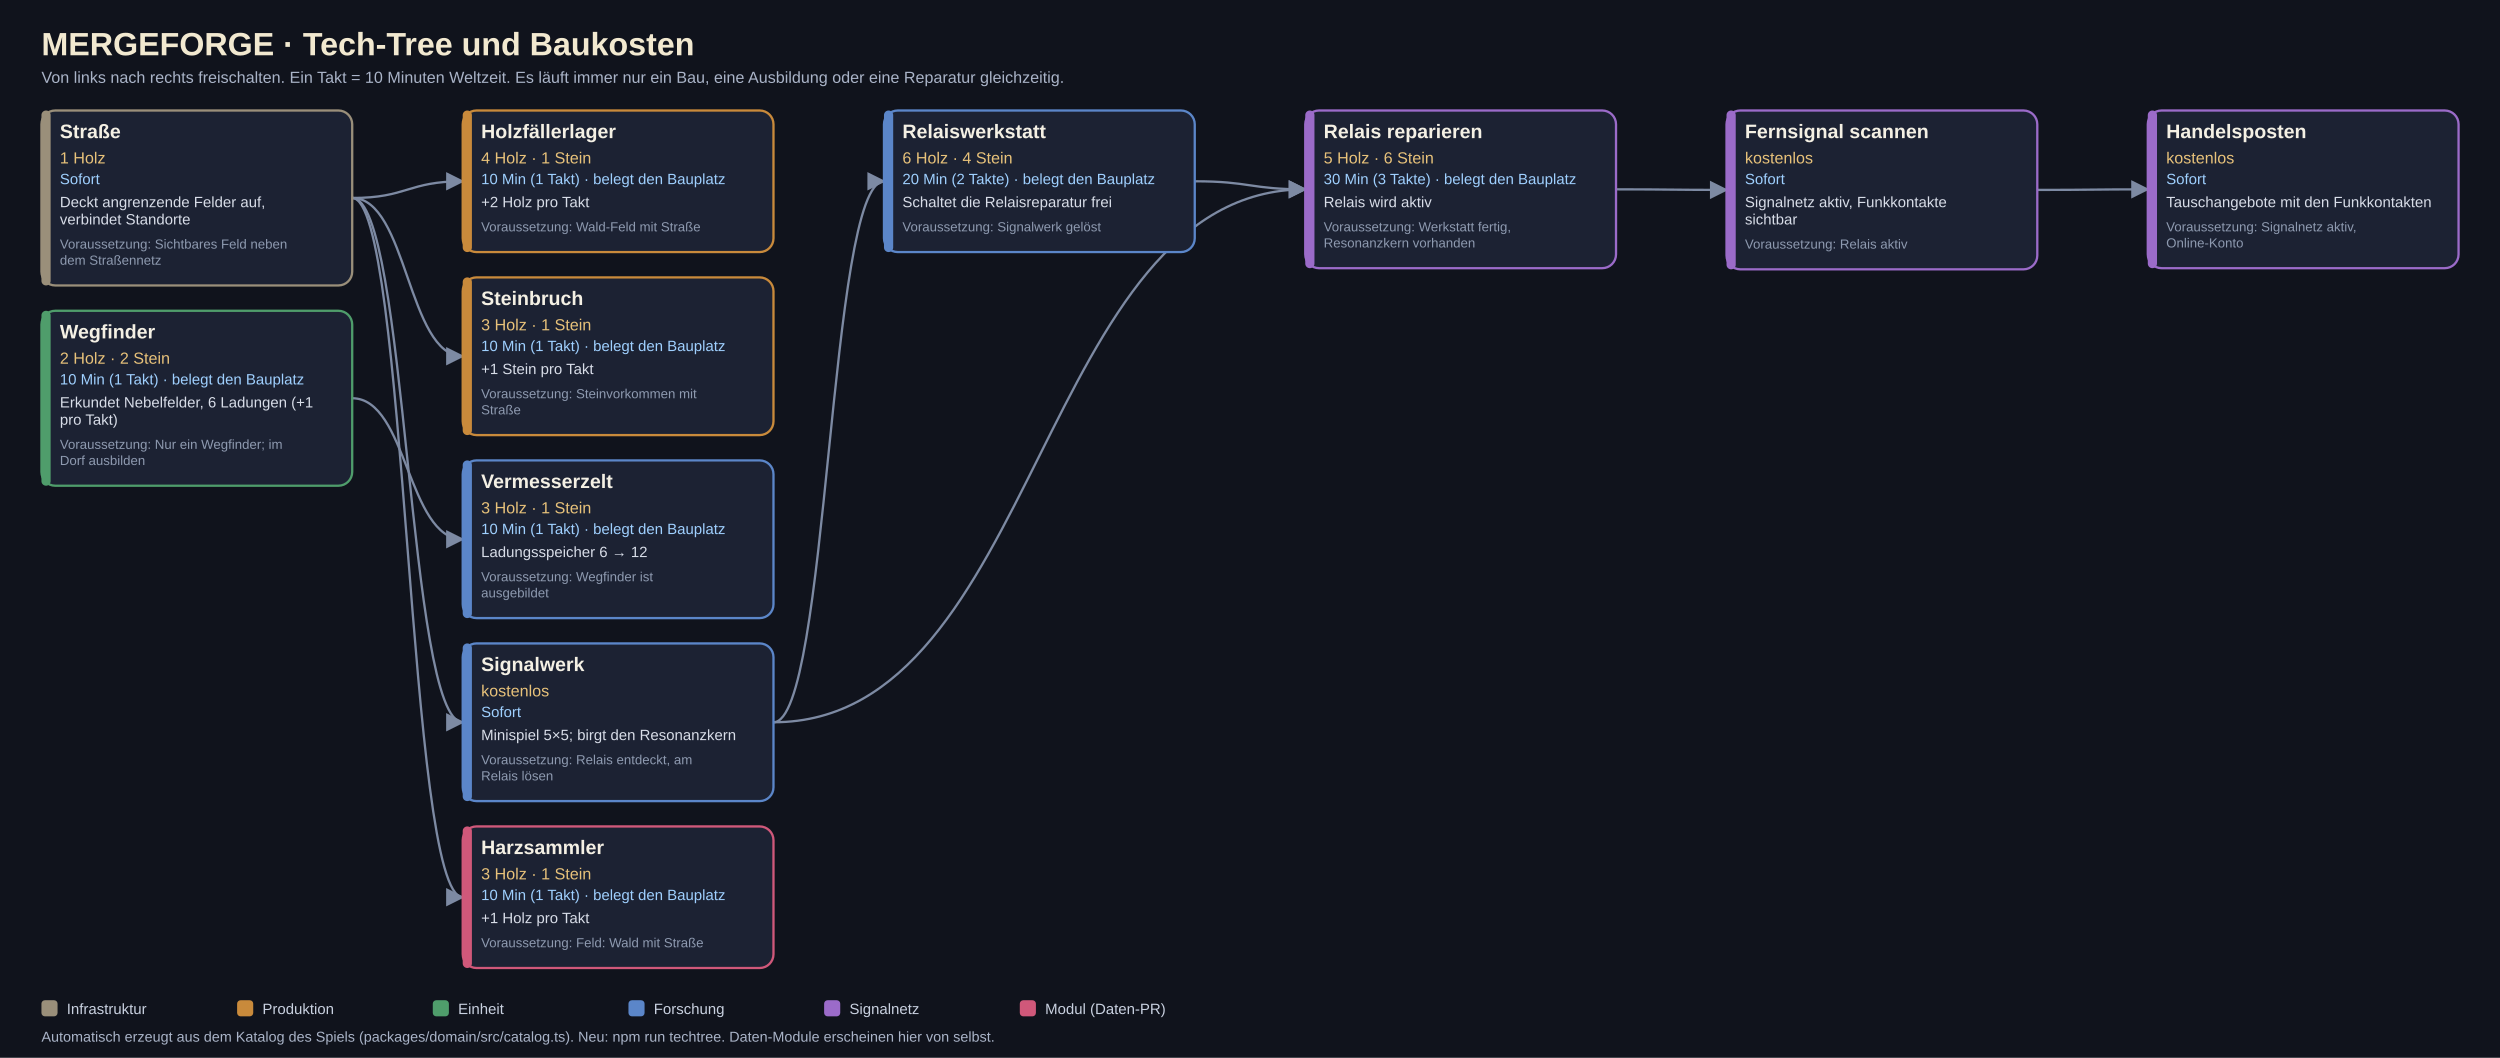
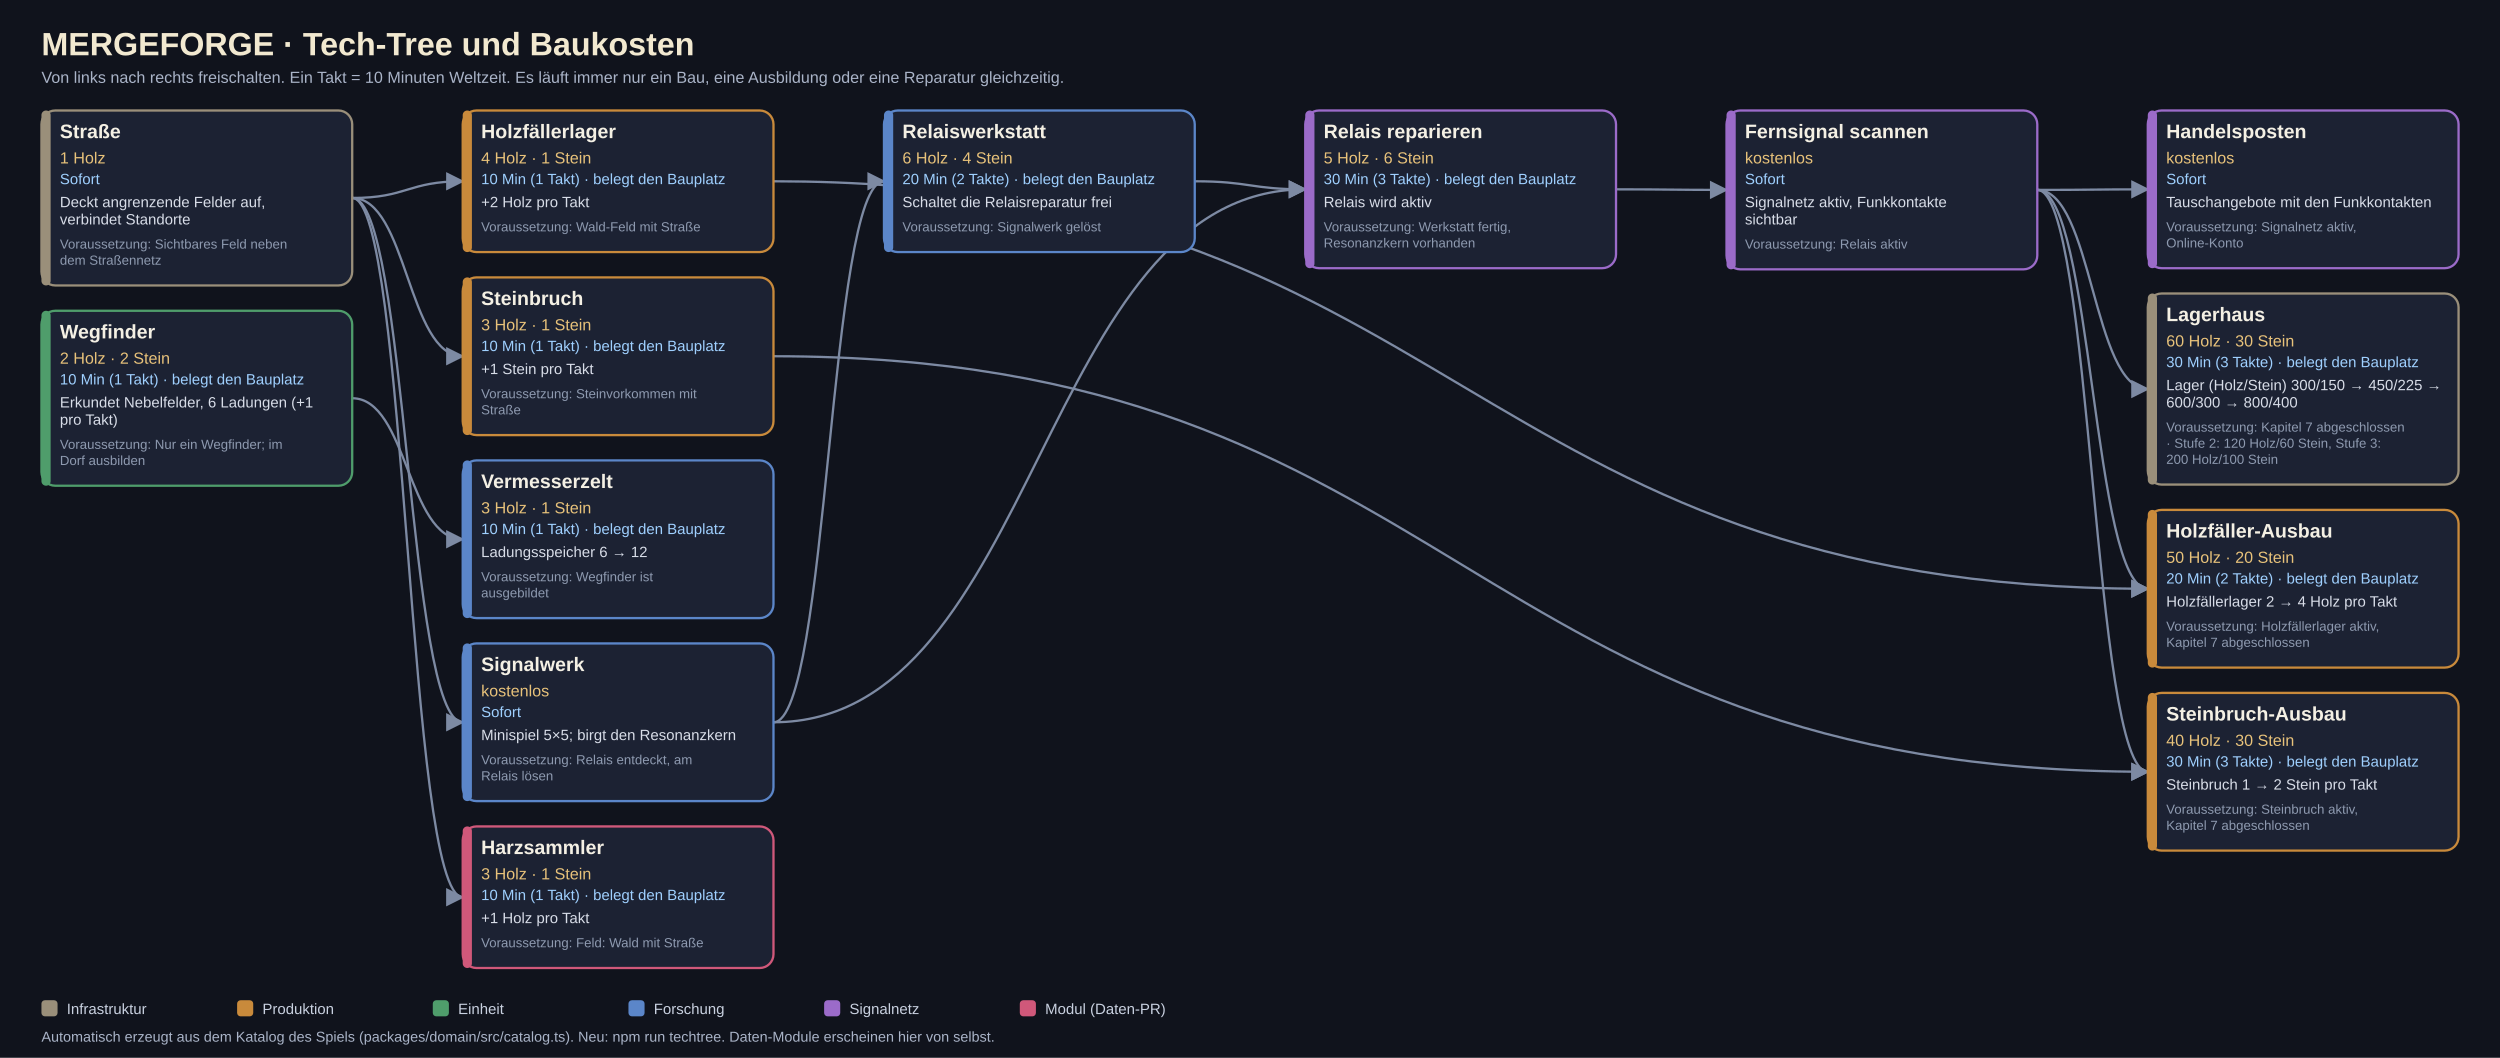
<svg xmlns="http://www.w3.org/2000/svg" width="2172" height="919" viewBox="0 0 2172 919" role="img" aria-label="MERGEFORGE Tech-Tree">
  <style>text{font-family:'Segoe UI',Arial,sans-serif}.title{font-size:28px;font-weight:700;fill:#f2e9d0}.sub{font-size:14px;fill:#aab4c8}.name{font-size:17px;font-weight:700;fill:#f4f0e4}.cost{font-size:14px;fill:#e8c27a}.time{font-size:13px;fill:#9fd0ff}.effect{font-size:13px;fill:#d8dde8}.condition{font-size:11.5px;fill:#8e9ab0}.legend{font-size:13px;fill:#c9d1e0}.foot{font-size:12.5px;fill:#aab4c8}</style>
  <defs>
    <marker id="arrow" viewBox="0 0 10 10" refX="9" refY="5" markerWidth="8" markerHeight="8" orient="auto-start-reverse">
      <path d="M 0 0 L 10 5 L 0 10 z" fill="#7d8aa3" />
    </marker>
  </defs>
  <rect width="2172" height="919" fill="#10131c" />
  <text x="36" y="48" class="title">MERGEFORGE · Tech-Tree und Baukosten</text>
  <text x="36" y="72" class="sub">Von links nach rechts freischalten. Ein Takt = 10 Minuten Weltzeit. Es läuft immer nur ein Bau, eine Ausbildung oder eine Reparatur gleichzeitig.</text>
  <path d="M 306 172 C 354 172, 354 157.5, 402 157.5" fill="none" stroke="#7d8aa3" stroke-width="2" marker-end="url(#arrow)" />
  <path d="M 306 172 C 354 172, 354 309.5, 402 309.5" fill="none" stroke="#7d8aa3" stroke-width="2" marker-end="url(#arrow)" />
  <path d="M 306 346 C 354 346, 354 468.5, 402 468.5" fill="none" stroke="#7d8aa3" stroke-width="2" marker-end="url(#arrow)" />
  <path d="M 306 172 C 354 172, 354 627.5, 402 627.5" fill="none" stroke="#7d8aa3" stroke-width="2" marker-end="url(#arrow)" />
  <path d="M 672 627.5 C 720 627.5, 720 157.5, 768 157.5" fill="none" stroke="#7d8aa3" stroke-width="2" marker-end="url(#arrow)" />
  <path d="M 1038 157.5 C 1086 157.5, 1086 164.5, 1134 164.5" fill="none" stroke="#7d8aa3" stroke-width="2" marker-end="url(#arrow)" />
  <path d="M 672 627.5 C 903 627.5, 903 164.5, 1134 164.5" fill="none" stroke="#7d8aa3" stroke-width="2" marker-end="url(#arrow)" />
  <path d="M 1404 164.5 C 1452 164.5, 1452 165, 1500 165" fill="none" stroke="#7d8aa3" stroke-width="2" marker-end="url(#arrow)" />
  <path d="M 1770 165 C 1818 165, 1818 164.5, 1866 164.5" fill="none" stroke="#7d8aa3" stroke-width="2" marker-end="url(#arrow)" />
+   <path d="M 1770 165 C 1818 165, 1818 338, 1866 338" fill="none" stroke="#7d8aa3" stroke-width="2" marker-end="url(#arrow)" />
+   <path d="M 672 157.5 C 1269 157.5, 1269 511.5, 1866 511.5" fill="none" stroke="#7d8aa3" stroke-width="2" marker-end="url(#arrow)" />
+   <path d="M 1770 165 C 1818 165, 1818 511.5, 1866 511.5" fill="none" stroke="#7d8aa3" stroke-width="2" marker-end="url(#arrow)" />
+   <path d="M 672 309.5 C 1269 309.5, 1269 670.5, 1866 670.5" fill="none" stroke="#7d8aa3" stroke-width="2" marker-end="url(#arrow)" />
+   <path d="M 1770 165 C 1818 165, 1818 670.5, 1866 670.5" fill="none" stroke="#7d8aa3" stroke-width="2" marker-end="url(#arrow)" />
  <path d="M 306 172 C 354 172, 354 779.5, 402 779.5" fill="none" stroke="#7d8aa3" stroke-width="2" marker-end="url(#arrow)" />
  <g>
    <rect x="36" y="96" width="270" height="152" rx="12" fill="#1c2233" stroke="#9a8f7a" stroke-width="2" />
    <rect x="36" y="96" width="8" height="152" rx="4" fill="#9a8f7a" />
    <text x="52" y="120" class="name">Straße</text>
    <text x="52" y="142" class="cost">1 Holz</text>
    <text x="52" y="160" class="time">Sofort</text>
    <text x="52" y="180" class="effect">Deckt angrenzende Felder auf,</text>
    <text x="52" y="195" class="effect">verbindet Standorte</text>
    <text x="52" y="216" class="condition">Voraussetzung: Sichtbares Feld neben</text>
    <text x="52" y="230" class="condition">dem Straßennetz</text>
  </g>
  <g>
    <rect x="402" y="96" width="270" height="123" rx="12" fill="#1c2233" stroke="#c98a3b" stroke-width="2" />
    <rect x="402" y="96" width="8" height="123" rx="4" fill="#c98a3b" />
    <text x="418" y="120" class="name">Holzfällerlager</text>
    <text x="418" y="142" class="cost">4 Holz  ·  1 Stein</text>
    <text x="418" y="160" class="time">10 Min (1 Takt)  ·  belegt den Bauplatz</text>
    <text x="418" y="180" class="effect">+2 Holz pro Takt</text>
    <text x="418" y="201" class="condition">Voraussetzung: Wald-Feld mit Straße</text>
  </g>
  <g>
    <rect x="402" y="241" width="270" height="137" rx="12" fill="#1c2233" stroke="#c98a3b" stroke-width="2" />
    <rect x="402" y="241" width="8" height="137" rx="4" fill="#c98a3b" />
    <text x="418" y="265" class="name">Steinbruch</text>
    <text x="418" y="287" class="cost">3 Holz  ·  1 Stein</text>
    <text x="418" y="305" class="time">10 Min (1 Takt)  ·  belegt den Bauplatz</text>
    <text x="418" y="325" class="effect">+1 Stein pro Takt</text>
    <text x="418" y="346" class="condition">Voraussetzung: Steinvorkommen mit</text>
    <text x="418" y="360" class="condition">Straße</text>
  </g>
  <g>
    <rect x="36" y="270" width="270" height="152" rx="12" fill="#1c2233" stroke="#4f9d6b" stroke-width="2" />
    <rect x="36" y="270" width="8" height="152" rx="4" fill="#4f9d6b" />
    <text x="52" y="294" class="name">Wegfinder</text>
    <text x="52" y="316" class="cost">2 Holz  ·  2 Stein</text>
    <text x="52" y="334" class="time">10 Min (1 Takt)  ·  belegt den Bauplatz</text>
    <text x="52" y="354" class="effect">Erkundet Nebelfelder, 6 Ladungen (+1</text>
    <text x="52" y="369" class="effect">pro Takt)</text>
    <text x="52" y="390" class="condition">Voraussetzung: Nur ein Wegfinder; im</text>
    <text x="52" y="404" class="condition">Dorf ausbilden</text>
  </g>
  <g>
    <rect x="402" y="400" width="270" height="137" rx="12" fill="#1c2233" stroke="#5b86c9" stroke-width="2" />
    <rect x="402" y="400" width="8" height="137" rx="4" fill="#5b86c9" />
    <text x="418" y="424" class="name">Vermesserzelt</text>
    <text x="418" y="446" class="cost">3 Holz  ·  1 Stein</text>
    <text x="418" y="464" class="time">10 Min (1 Takt)  ·  belegt den Bauplatz</text>
    <text x="418" y="484" class="effect">Ladungsspeicher 6 → 12</text>
    <text x="418" y="505" class="condition">Voraussetzung: Wegfinder ist</text>
    <text x="418" y="519" class="condition">ausgebildet</text>
  </g>
  <g>
    <rect x="402" y="559" width="270" height="137" rx="12" fill="#1c2233" stroke="#5b86c9" stroke-width="2" />
    <rect x="402" y="559" width="8" height="137" rx="4" fill="#5b86c9" />
    <text x="418" y="583" class="name">Signalwerk</text>
    <text x="418" y="605" class="cost">kostenlos</text>
    <text x="418" y="623" class="time">Sofort</text>
    <text x="418" y="643" class="effect">Minispiel 5×5; birgt den Resonanzkern</text>
    <text x="418" y="664" class="condition">Voraussetzung: Relais entdeckt, am</text>
    <text x="418" y="678" class="condition">Relais lösen</text>
  </g>
  <g>
    <rect x="768" y="96" width="270" height="123" rx="12" fill="#1c2233" stroke="#5b86c9" stroke-width="2" />
    <rect x="768" y="96" width="8" height="123" rx="4" fill="#5b86c9" />
    <text x="784" y="120" class="name">Relaiswerkstatt</text>
    <text x="784" y="142" class="cost">6 Holz  ·  4 Stein</text>
    <text x="784" y="160" class="time">20 Min (2 Takte)  ·  belegt den Bauplatz</text>
    <text x="784" y="180" class="effect">Schaltet die Relaisreparatur frei</text>
    <text x="784" y="201" class="condition">Voraussetzung: Signalwerk gelöst</text>
  </g>
  <g>
    <rect x="1134" y="96" width="270" height="137" rx="12" fill="#1c2233" stroke="#9b6bc9" stroke-width="2" />
    <rect x="1134" y="96" width="8" height="137" rx="4" fill="#9b6bc9" />
    <text x="1150" y="120" class="name">Relais reparieren</text>
    <text x="1150" y="142" class="cost">5 Holz  ·  6 Stein</text>
    <text x="1150" y="160" class="time">30 Min (3 Takte)  ·  belegt den Bauplatz</text>
    <text x="1150" y="180" class="effect">Relais wird aktiv</text>
    <text x="1150" y="201" class="condition">Voraussetzung: Werkstatt fertig,</text>
    <text x="1150" y="215" class="condition">Resonanzkern vorhanden</text>
  </g>
  <g>
    <rect x="1500" y="96" width="270" height="138" rx="12" fill="#1c2233" stroke="#9b6bc9" stroke-width="2" />
    <rect x="1500" y="96" width="8" height="138" rx="4" fill="#9b6bc9" />
    <text x="1516" y="120" class="name">Fernsignal scannen</text>
    <text x="1516" y="142" class="cost">kostenlos</text>
    <text x="1516" y="160" class="time">Sofort</text>
    <text x="1516" y="180" class="effect">Signalnetz aktiv, Funkkontakte</text>
    <text x="1516" y="195" class="effect">sichtbar</text>
    <text x="1516" y="216" class="condition">Voraussetzung: Relais aktiv</text>
  </g>
  <g>
    <rect x="1866" y="96" width="270" height="137" rx="12" fill="#1c2233" stroke="#9b6bc9" stroke-width="2" />
    <rect x="1866" y="96" width="8" height="137" rx="4" fill="#9b6bc9" />
    <text x="1882" y="120" class="name">Handelsposten</text>
    <text x="1882" y="142" class="cost">kostenlos</text>
    <text x="1882" y="160" class="time">Sofort</text>
    <text x="1882" y="180" class="effect">Tauschangebote mit den Funkkontakten</text>
    <text x="1882" y="201" class="condition">Voraussetzung: Signalnetz aktiv,</text>
    <text x="1882" y="215" class="condition">Online-Konto</text>
  </g>
  <g>
+     <rect x="1866" y="255" width="270" height="166" rx="12" fill="#1c2233" stroke="#9a8f7a" stroke-width="2" />
+     <rect x="1866" y="255" width="8" height="166" rx="4" fill="#9a8f7a" />
+     <text x="1882" y="279" class="name">Lagerhaus</text>
+     <text x="1882" y="301" class="cost">60 Holz  ·  30 Stein</text>
+     <text x="1882" y="319" class="time">30 Min (3 Takte)  ·  belegt den Bauplatz</text>
+     <text x="1882" y="339" class="effect">Lager (Holz/Stein) 300/150 → 450/225 →</text>
+     <text x="1882" y="354" class="effect">600/300 → 800/400</text>
+     <text x="1882" y="375" class="condition">Voraussetzung: Kapitel 7 abgeschlossen</text>
+     <text x="1882" y="389" class="condition">· Stufe 2: 120 Holz/60 Stein, Stufe 3:</text>
+     <text x="1882" y="403" class="condition">200 Holz/100 Stein</text>
+   </g>
+   <g>
+     <rect x="1866" y="443" width="270" height="137" rx="12" fill="#1c2233" stroke="#c98a3b" stroke-width="2" />
+     <rect x="1866" y="443" width="8" height="137" rx="4" fill="#c98a3b" />
+     <text x="1882" y="467" class="name">Holzfäller-Ausbau</text>
+     <text x="1882" y="489" class="cost">50 Holz  ·  20 Stein</text>
+     <text x="1882" y="507" class="time">20 Min (2 Takte)  ·  belegt den Bauplatz</text>
+     <text x="1882" y="527" class="effect">Holzfällerlager 2 → 4 Holz pro Takt</text>
+     <text x="1882" y="548" class="condition">Voraussetzung: Holzfällerlager aktiv,</text>
+     <text x="1882" y="562" class="condition">Kapitel 7 abgeschlossen</text>
+   </g>
+   <g>
+     <rect x="1866" y="602" width="270" height="137" rx="12" fill="#1c2233" stroke="#c98a3b" stroke-width="2" />
+     <rect x="1866" y="602" width="8" height="137" rx="4" fill="#c98a3b" />
+     <text x="1882" y="626" class="name">Steinbruch-Ausbau</text>
+     <text x="1882" y="648" class="cost">40 Holz  ·  30 Stein</text>
+     <text x="1882" y="666" class="time">30 Min (3 Takte)  ·  belegt den Bauplatz</text>
+     <text x="1882" y="686" class="effect">Steinbruch 1 → 2 Stein pro Takt</text>
+     <text x="1882" y="707" class="condition">Voraussetzung: Steinbruch aktiv,</text>
+     <text x="1882" y="721" class="condition">Kapitel 7 abgeschlossen</text>
+   </g>
+   <g>
    <rect x="402" y="718" width="270" height="123" rx="12" fill="#1c2233" stroke="#d0587a" stroke-width="2" />
    <rect x="402" y="718" width="8" height="123" rx="4" fill="#d0587a" />
    <text x="418" y="742" class="name">Harzsammler</text>
    <text x="418" y="764" class="cost">3 Holz  ·  1 Stein</text>
    <text x="418" y="782" class="time">10 Min (1 Takt)  ·  belegt den Bauplatz</text>
    <text x="418" y="802" class="effect">+1 Holz pro Takt</text>
    <text x="418" y="823" class="condition">Voraussetzung: Feld: Wald mit Straße</text>
  </g>
  <rect x="36" y="869" width="14" height="14" rx="3" fill="#9a8f7a" />
  <text x="58" y="881" class="legend">Infrastruktur</text>
  <rect x="206" y="869" width="14" height="14" rx="3" fill="#c98a3b" />
  <text x="228" y="881" class="legend">Produktion</text>
  <rect x="376" y="869" width="14" height="14" rx="3" fill="#4f9d6b" />
  <text x="398" y="881" class="legend">Einheit</text>
  <rect x="546" y="869" width="14" height="14" rx="3" fill="#5b86c9" />
  <text x="568" y="881" class="legend">Forschung</text>
  <rect x="716" y="869" width="14" height="14" rx="3" fill="#9b6bc9" />
  <text x="738" y="881" class="legend">Signalnetz</text>
  <rect x="886" y="869" width="14" height="14" rx="3" fill="#d0587a" />
  <text x="908" y="881" class="legend">Modul (Daten-PR)</text>
  <text x="36" y="905" class="foot">Automatisch erzeugt aus dem Katalog des Spiels (packages/domain/src/catalog.ts). Neu: npm run techtree. Daten-Module erscheinen hier von selbst.</text>
</svg>
